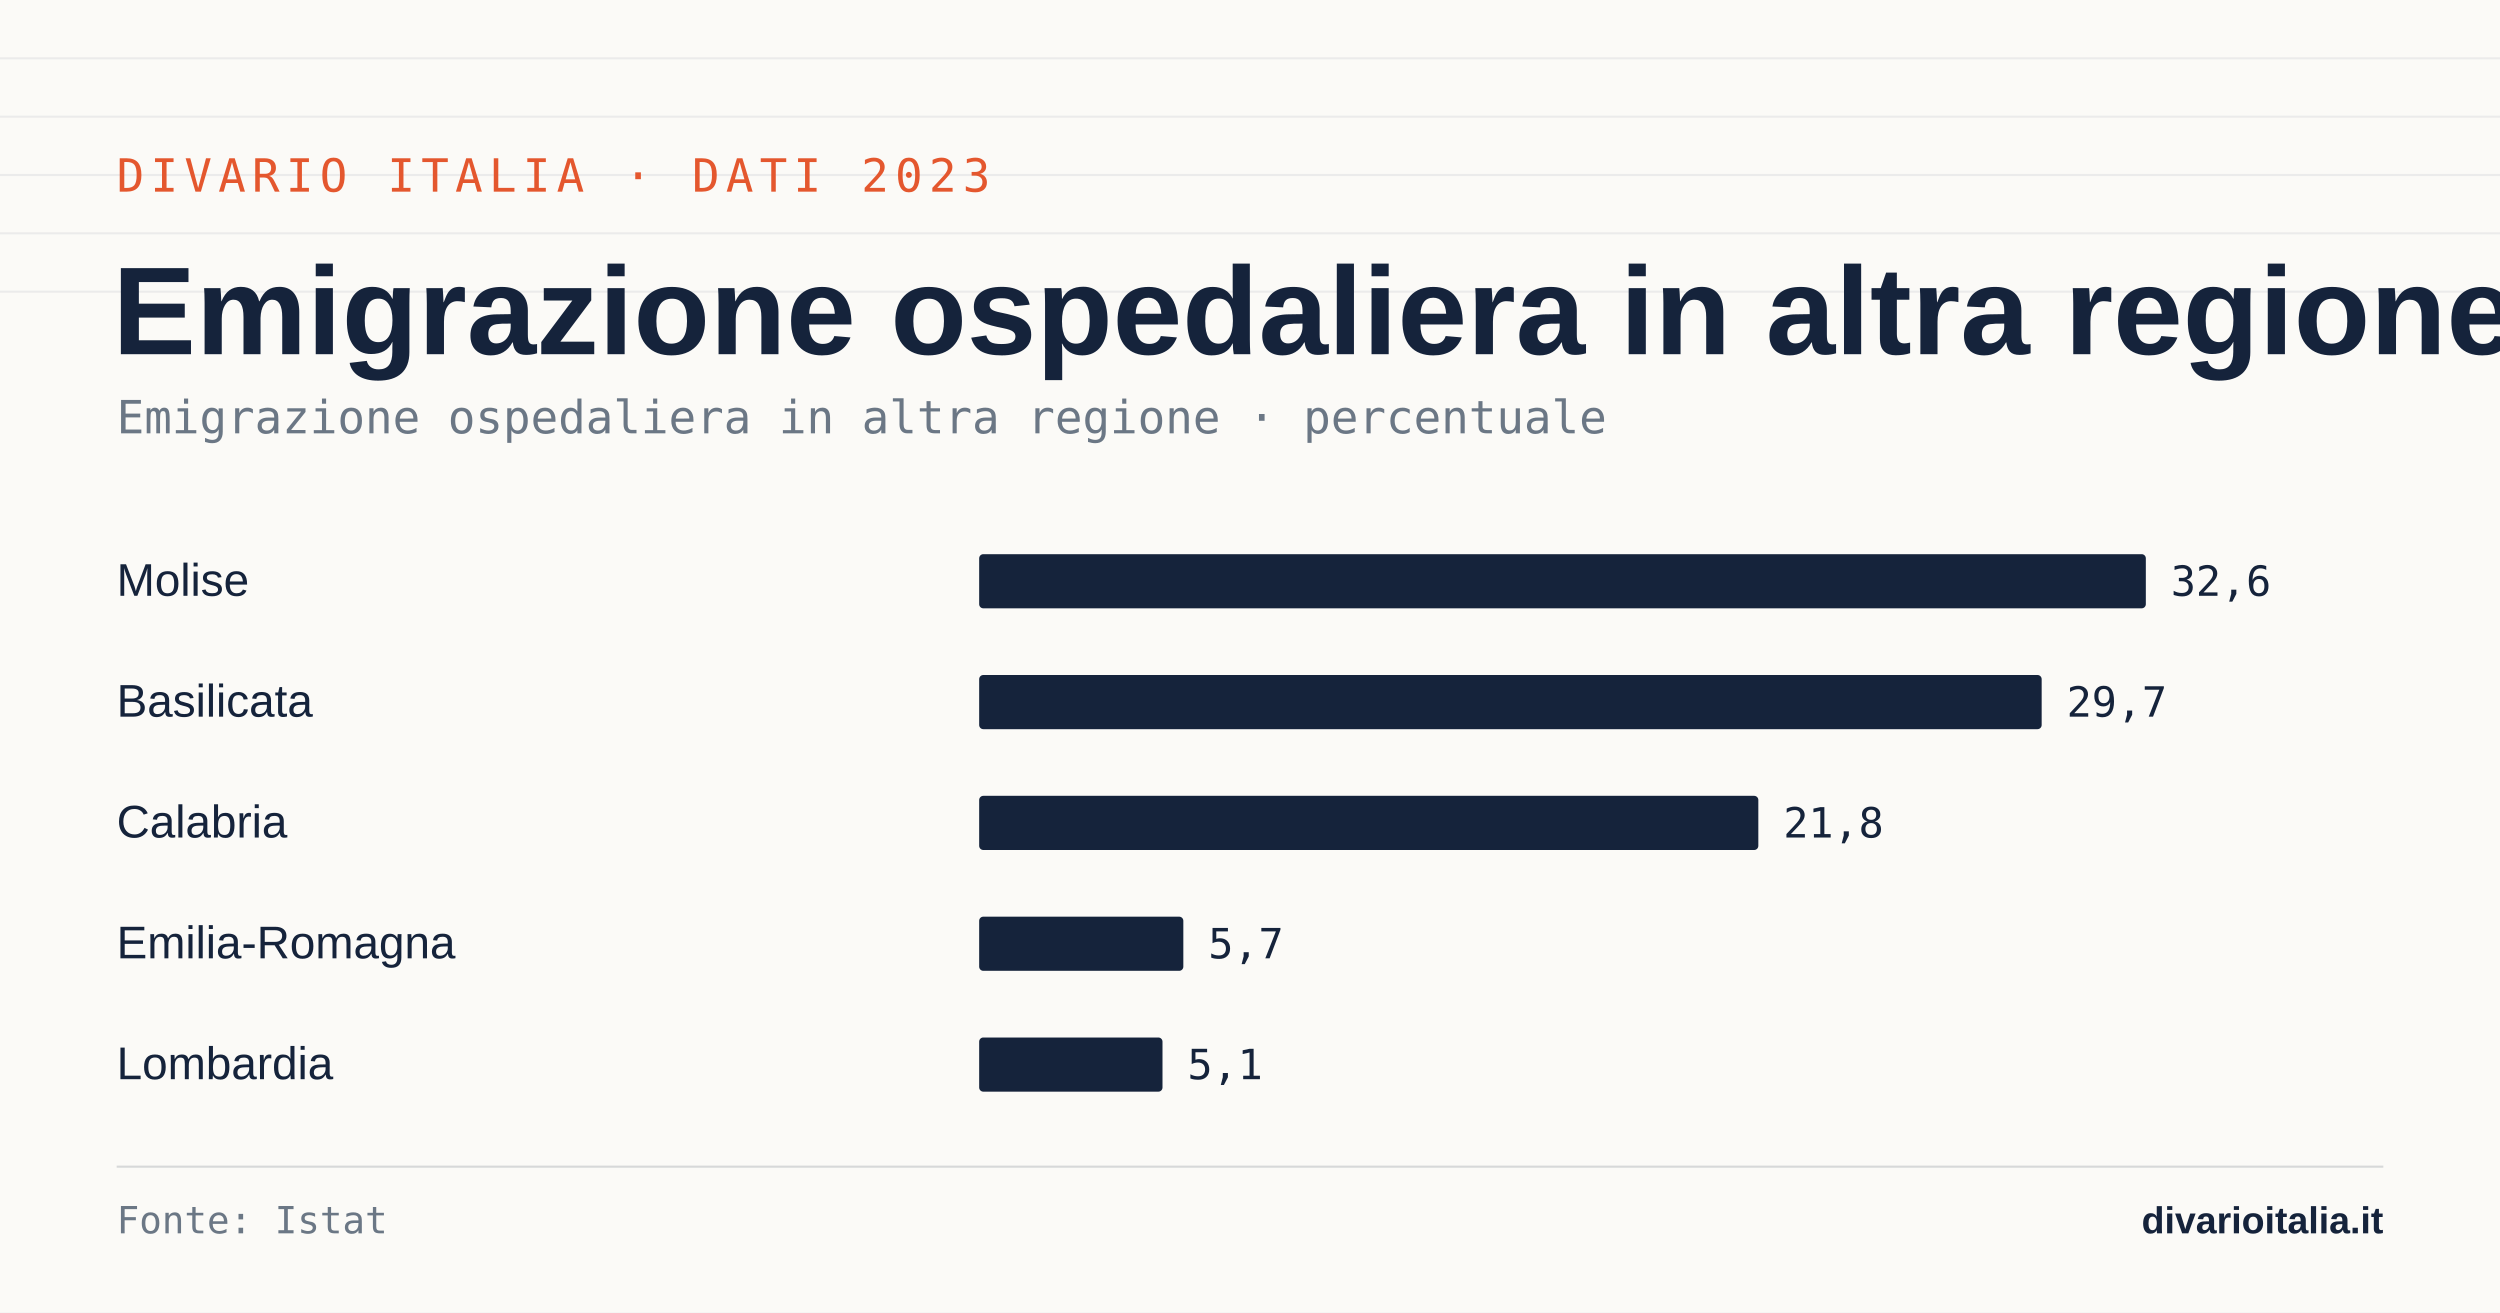
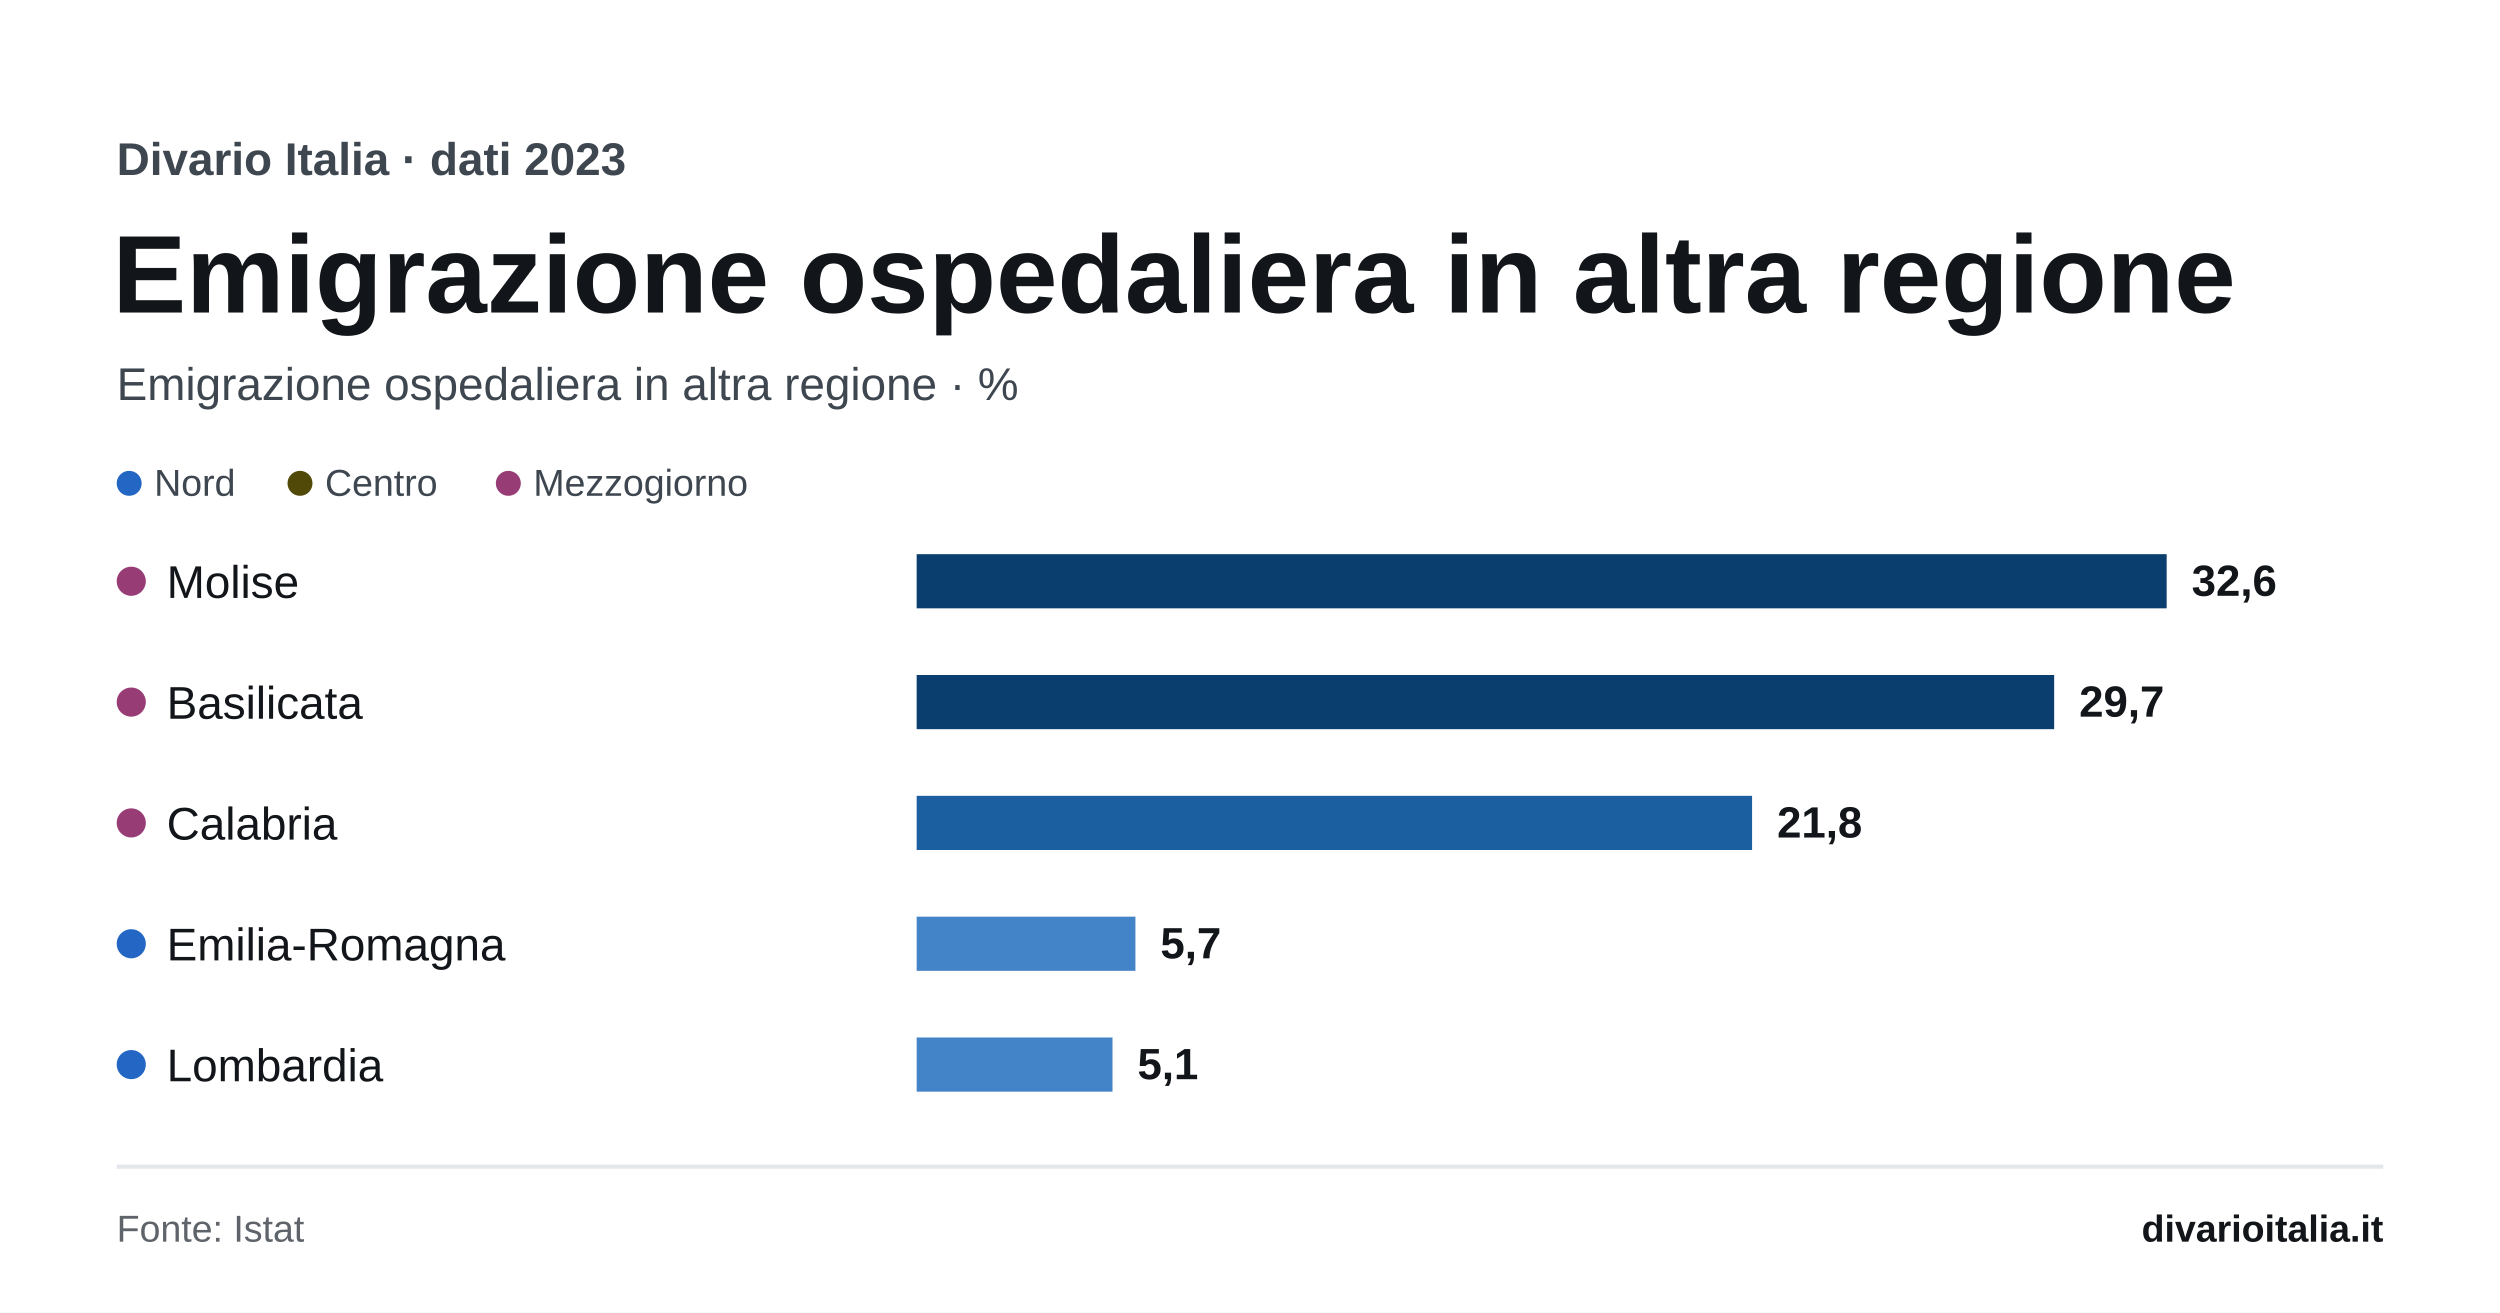
- <svg xmlns="http://www.w3.org/2000/svg" viewBox="0 0 1200 630" width="1200" height="630" font-family="Archivo, Arial, sans-serif">
-   <rect width="1200" height="630" fill="#fbfaf7" />
-   <g stroke="rgba(21,35,59,0.07)">
-     <line x1="0" y1="28" x2="1200" y2="28" />
-     <line x1="0" y1="56" x2="1200" y2="56" />
-     <line x1="0" y1="84" x2="1200" y2="84" />
-     <line x1="0" y1="112" x2="1200" y2="112" />
-     <line x1="0" y1="140" x2="1200" y2="140" />
+ <svg xmlns="http://www.w3.org/2000/svg" viewBox="0 0 1200 630" width="1200" height="630" font-family="'Sofia Sans', Arial, sans-serif">
+   <rect width="1200" height="630" fill="#ffffff" />
+   <text x="56" y="84" font-size="22" font-weight="600" fill="#3e4650">Divario Italia · dati 2023</text>
+   <text x="54" y="150" font-size="53" font-weight="700" font-family="'Sofia Sans Semi Condensed', 'Sofia Sans', 'Arial Narrow', Arial, sans-serif" fill="#121519">Emigrazione ospedaliera in altra regione</text>
+   <text x="56" y="192" font-size="22" fill="#3e4650">Emigrazione ospedaliera in altra regione · %</text>
+   <g font-size="18" fill="#3e4650">
+     <circle cx="62" cy="232" r="6" fill="#2466c3" />
+     <text x="74" y="238">Nord</text>
+     <circle cx="144" cy="232" r="6" fill="#504907" />
+     <text x="156" y="238">Centro</text>
+     <circle cx="244" cy="232" r="6" fill="#983c75" />
+     <text x="256" y="238">Mezzogiorno</text>
  </g>
-   <text x="56" y="92" font-size="22" font-family="'Space Mono', monospace" fill="#e4572e" letter-spacing="3">DIVARIO ITALIA · DATI 2023</text>
-   <text x="54" y="170" font-size="60" font-weight="800" fill="#15233b">Emigrazione ospedaliera in altra regione</text>
-   <text x="56" y="208" font-size="22" font-family="'Space Mono', monospace" fill="#6b7785">Emigrazione ospedaliera in altra regione · percentuale</text>
  <g>
-     <text x="56" y="286" font-size="22" fill="#15233b" font-family="Archivo, Arial, sans-serif">Molise</text>
-     <rect x="470" y="266" width="560" height="26" rx="2" fill="#15233b" />
-     <text x="1042" y="286" font-size="20" fill="#15233b" text-anchor="start" font-family="'Space Mono', monospace">32,6</text>
-     <text x="56" y="344" font-size="22" fill="#15233b" font-family="Archivo, Arial, sans-serif">Basilicata</text>
-     <rect x="470" y="324" width="510" height="26" rx="2" fill="#15233b" />
-     <text x="992" y="344" font-size="20" fill="#15233b" text-anchor="start" font-family="'Space Mono', monospace">29,7</text>
-     <text x="56" y="402" font-size="22" fill="#15233b" font-family="Archivo, Arial, sans-serif">Calabria</text>
-     <rect x="470" y="382" width="374" height="26" rx="2" fill="#15233b" />
-     <text x="856" y="402" font-size="20" fill="#15233b" text-anchor="start" font-family="'Space Mono', monospace">21,8</text>
-     <text x="56" y="460" font-size="22" fill="#15233b" font-family="Archivo, Arial, sans-serif">Emilia-Romagna</text>
-     <rect x="470" y="440" width="98" height="26" rx="2" fill="#15233b" />
-     <text x="580" y="460" font-size="20" fill="#15233b" text-anchor="start" font-family="'Space Mono', monospace">5,7</text>
-     <text x="56" y="518" font-size="22" fill="#15233b" font-family="Archivo, Arial, sans-serif">Lombardia</text>
-     <rect x="470" y="498" width="88" height="26" rx="2" fill="#15233b" />
-     <text x="570" y="518" font-size="20" fill="#15233b" text-anchor="start" font-family="'Space Mono', monospace">5,1</text>
+     <circle cx="63" cy="279" r="7" fill="#983c75" />
+     <text x="80" y="287" font-size="22" fill="#121519">Molise</text>
+     <rect x="440" y="266" width="600" height="26" fill="#093e6f" />
+     <text x="1052" y="286" font-size="21" font-weight="700" font-family="'Sofia Sans Semi Condensed', 'Sofia Sans', 'Arial Narrow', Arial, sans-serif" fill="#121519">32,6</text>
+     <circle cx="63" cy="337" r="7" fill="#983c75" />
+     <text x="80" y="345" font-size="22" fill="#121519">Basilicata</text>
+     <rect x="440" y="324" width="546" height="26" fill="#093e6f" />
+     <text x="998" y="344" font-size="21" font-weight="700" font-family="'Sofia Sans Semi Condensed', 'Sofia Sans', 'Arial Narrow', Arial, sans-serif" fill="#121519">29,7</text>
+     <circle cx="63" cy="395" r="7" fill="#983c75" />
+     <text x="80" y="403" font-size="22" fill="#121519">Calabria</text>
+     <rect x="440" y="382" width="401" height="26" fill="#1c5fa1" />
+     <text x="853" y="402" font-size="21" font-weight="700" font-family="'Sofia Sans Semi Condensed', 'Sofia Sans', 'Arial Narrow', Arial, sans-serif" fill="#121519">21,8</text>
+     <circle cx="63" cy="453" r="7" fill="#2466c3" />
+     <text x="80" y="461" font-size="22" fill="#121519">Emilia-Romagna</text>
+     <rect x="440" y="440" width="105" height="26" fill="#4383c8" />
+     <text x="557" y="460" font-size="21" font-weight="700" font-family="'Sofia Sans Semi Condensed', 'Sofia Sans', 'Arial Narrow', Arial, sans-serif" fill="#121519">5,7</text>
+     <circle cx="63" cy="511" r="7" fill="#2466c3" />
+     <text x="80" y="519" font-size="22" fill="#121519">Lombardia</text>
+     <rect x="440" y="498" width="94" height="26" fill="#4383c8" />
+     <text x="546" y="518" font-size="21" font-weight="700" font-family="'Sofia Sans Semi Condensed', 'Sofia Sans', 'Arial Narrow', Arial, sans-serif" fill="#121519">5,1</text>
  </g>
-   <line x1="56" y1="560" x2="1144" y2="560" stroke="rgba(21,35,59,0.16)" />
-   <text x="56" y="592" font-size="18" font-family="'Space Mono', monospace" fill="#6b7785">Fonte: Istat</text>
-   <text x="1144" y="592" font-size="18" font-weight="700" fill="#15233b" text-anchor="end">divarioitalia.it</text>
+   <line x1="56" y1="560" x2="1144" y2="560" stroke="#e3e6ea" stroke-width="2" />
+   <text x="56" y="596" font-size="18" fill="#5e646a">Fonte: Istat</text>
+   <text x="1144" y="596" font-size="18" font-weight="700" fill="#121519" text-anchor="end">divarioitalia.it</text>
</svg>
